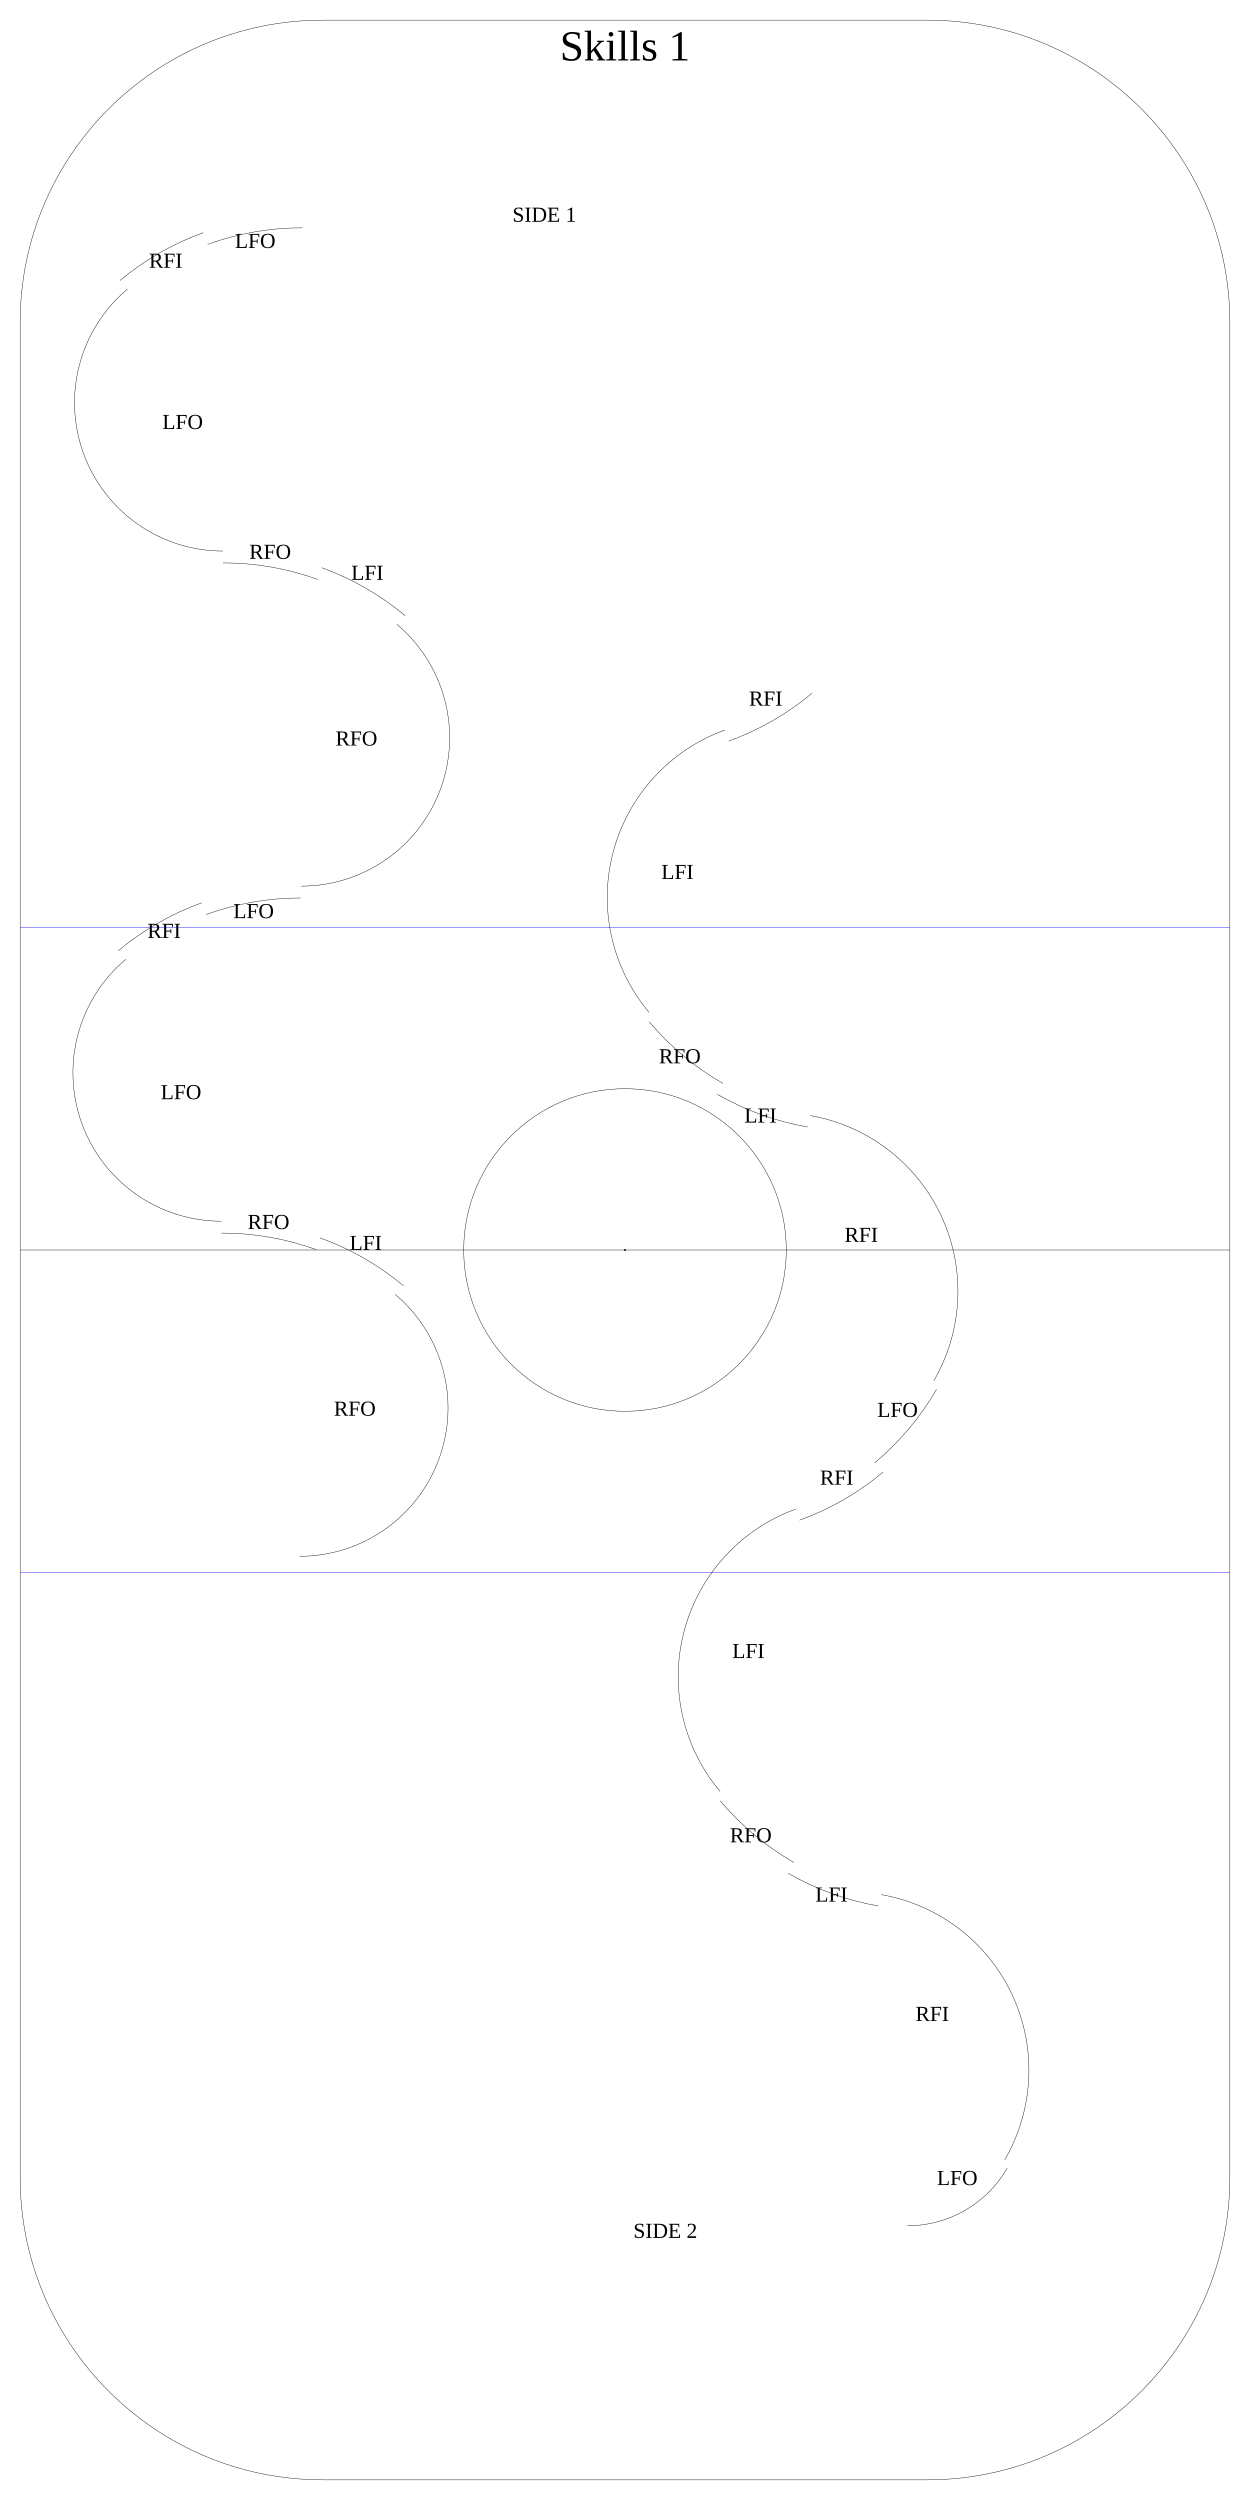
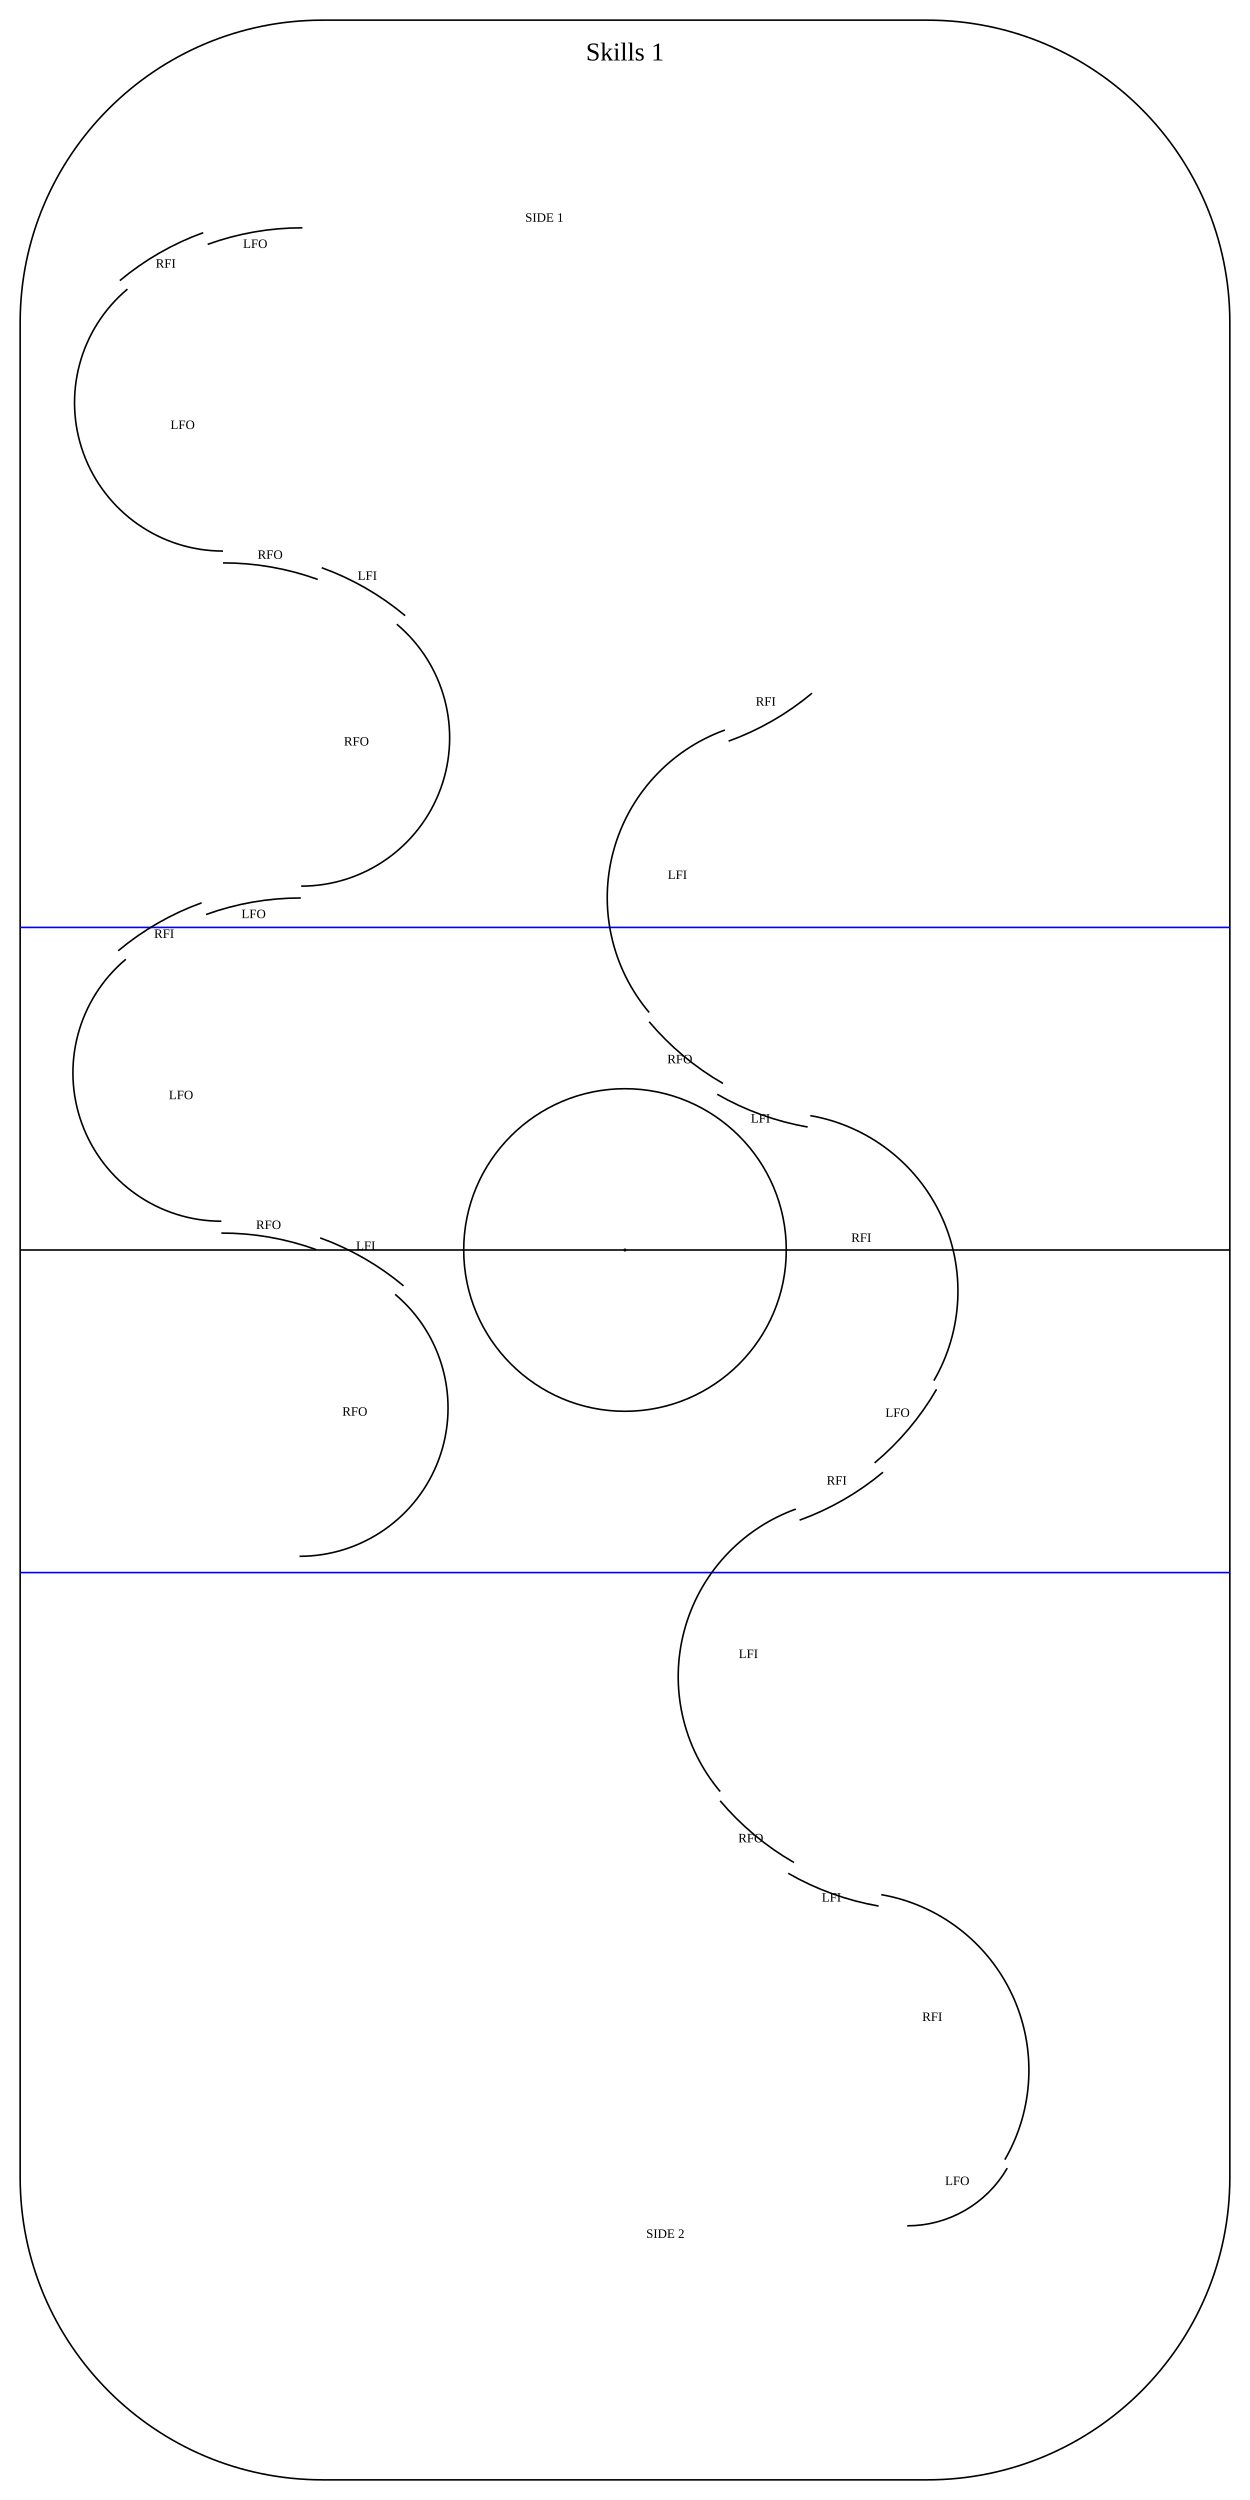
<svg xmlns="http://www.w3.org/2000/svg" xmlns:xlink="http://www.w3.org/1999/xlink" height="6200" viewBox="-50 -50 3100 6200" width="3100">
  <defs>
    <style>
text { text-anchor: middle } path,rect,circle { fill:none; stroke: black; }
</style>
    <g id="Rink[centre-circle=400,mid-lines=800,goal-lines=-1]">
      <clipPath id="clip-rink">
        <rect height="6100" rx="750" ry="750" width="3000" x="0" y="0" />
      </clipPath>
      <rect height="6100" rx="750" ry="750" style="text { text-anchor: middle } path,rect,circle { fill:none; stroke: black; } clip-path:url(#clip-rink)" width="3000" x="0" y="0" />
      <path d="M 0,3050 l 3000,0" />
      <circle cx="1500" cy="3050" r="400" />
      <circle cx="1500" cy="3050" r="2" style="fill: black;" />
      <path d="M 0,2250 l 3000,0" style="stroke: blue;" />
      <path d="M 0,3850 l 3000,0" style="stroke: blue;" />
    </g>
    <g id="Info" />
    <g id="LFO--">
      <path d="M 0,0 a 687,687 0 0 0 41,235" />
    </g>
    <g id="RFI--">
      <path d="M 0,0 a 687,687 0 0 0 41,235" />
    </g>
    <g id="LFO[angle=140,len=900]">
      <path d="M 0,0 a 368,368 0 0 0 650,236" />
    </g>
    <g id="RFO--">
      <path d="M 0,0 a 687,687 0 0 1 -41,235" />
    </g>
    <g id="LFI--">
      <path d="M 0,0 a 687,687 0 0 1 -41,235" />
    </g>
    <g id="RFO[angle=140,len=900]">
      <path d="M 0,0 a 368,368 0 0 1 -650,236" />
    </g>
    <g id="LFO&gt;-">
      <path d="M 0,0 a 286,286 0 0 0 143,248" />
    </g>
    <g id="xf-RFI&gt;&gt;++">
      <path d="M 0,0 a 442,442 0 0 0 594,416" />
    </g>
    <g id="xf-LFI&gt;&gt;++">
      <path d="M 0,0 a 442,442 0 0 1 -594,416" />
    </g>
  </defs>
-   <use id="r_0_c_0_51" transform="translate(0 0) rotate(0)" xlink:href="#Rink[centre-circle=400,mid-lines=800,goal-lines=-1]" />
-   <text style="font-size: 80pt;" x="1500" y="100">
+   <use id="r_0_c_0_51" style="stroke-width:4;" transform="translate(0 0) rotate(0)" xlink:href="#Rink[centre-circle=400,mid-lines=800,goal-lines=-1]" />
+   <text style="font-size: 48pt;" x="1500" y="100">
Skills 1
</text>
-   <text style="font-size:40pt;" x="1300" y="500">
+   <text style="font-size:24pt;" x="1300" y="500">
SIDE 1
</text>
-   <use id="r_6_c_0_5" transform="translate(700 515) rotate(90)" xlink:href="#LFO--" />
-   <text style="font-size:40pt;" x="583" y="565">
+   <use id="r_6_c_0_5" style="stroke-width:4;" transform="translate(700 515) rotate(90)" xlink:href="#LFO--" />
+   <text style="font-size:24pt;" x="583" y="565">
LFO
</text>
-   <use id="r_7_c_0_5" transform="translate(454 527) rotate(70)" xlink:href="#RFI--" />
-   <text style="font-size:40pt;" x="361" y="614">
+   <use id="r_7_c_0_5" style="stroke-width:4;" transform="translate(454 527) rotate(70)" xlink:href="#RFI--" />
+   <text style="font-size:24pt;" x="361" y="614">
RFI
</text>
-   <use id="r_8_c_0_22" transform="translate(266 667) rotate(50)" xlink:href="#LFO[angle=140,len=900]" />
-   <text style="font-size:40pt;" x="403" y="1014">
+   <use id="r_8_c_0_22" style="stroke-width:4;" transform="translate(266 667) rotate(50)" xlink:href="#LFO[angle=140,len=900]" />
+   <text style="font-size:24pt;" x="403" y="1014">
LFO
</text>
-   <use id="r_9_c_0_5" transform="translate(503 1346) rotate(270)" xlink:href="#RFO--" />
-   <text style="font-size:40pt;" x="620" y="1336">
+   <use id="r_9_c_0_5" style="stroke-width:4;" transform="translate(503 1346) rotate(270)" xlink:href="#RFO--" />
+   <text style="font-size:24pt;" x="620" y="1336">
RFO
</text>
-   <use id="r_10_c_0_5" transform="translate(748 1358) rotate(290)" xlink:href="#LFI--" />
-   <text style="font-size:40pt;" x="861" y="1388">
+   <use id="r_10_c_0_5" style="stroke-width:4;" transform="translate(748 1358) rotate(290)" xlink:href="#LFI--" />
+   <text style="font-size:24pt;" x="861" y="1388">
LFI
</text>
-   <use id="r_11_c_0_22" transform="translate(934 1498) rotate(310)" xlink:href="#RFO[angle=140,len=900]" />
-   <text style="font-size:40pt;" x="834" y="1799">
+   <use id="r_11_c_0_22" style="stroke-width:4;" transform="translate(934 1498) rotate(310)" xlink:href="#RFO[angle=140,len=900]" />
+   <text style="font-size:24pt;" x="834" y="1799">
RFO
</text>
-   <use id="r_12_c_0_5" transform="translate(696 2177) rotate(90)" xlink:href="#LFO--" />
-   <text style="font-size:40pt;" x="579" y="2227">
+   <use id="r_12_c_0_5" style="stroke-width:4;" transform="translate(696 2177) rotate(90)" xlink:href="#LFO--" />
+   <text style="font-size:24pt;" x="579" y="2227">
LFO
</text>
-   <use id="r_13_c_0_5" transform="translate(450 2189) rotate(70)" xlink:href="#RFI--" />
-   <text style="font-size:40pt;" x="357" y="2276">
+   <use id="r_13_c_0_5" style="stroke-width:4;" transform="translate(450 2189) rotate(70)" xlink:href="#RFI--" />
+   <text style="font-size:24pt;" x="357" y="2276">
RFI
</text>
-   <use id="r_14_c_0_22" transform="translate(262 2329) rotate(50)" xlink:href="#LFO[angle=140,len=900]" />
-   <text style="font-size:40pt;" x="399" y="2676">
+   <use id="r_14_c_0_22" style="stroke-width:4;" transform="translate(262 2329) rotate(50)" xlink:href="#LFO[angle=140,len=900]" />
+   <text style="font-size:24pt;" x="399" y="2676">
LFO
</text>
-   <use id="r_15_c_0_5" transform="translate(499 3008) rotate(270)" xlink:href="#RFO--" />
-   <text style="font-size:40pt;" x="616" y="2998">
+   <use id="r_15_c_0_5" style="stroke-width:4;" transform="translate(499 3008) rotate(270)" xlink:href="#RFO--" />
+   <text style="font-size:24pt;" x="616" y="2998">
RFO
</text>
-   <use id="r_16_c_0_5" transform="translate(744 3020) rotate(290)" xlink:href="#LFI--" />
-   <text style="font-size:40pt;" x="857" y="3050">
+   <use id="r_16_c_0_5" style="stroke-width:4;" transform="translate(744 3020) rotate(290)" xlink:href="#LFI--" />
+   <text style="font-size:24pt;" x="857" y="3050">
LFI
</text>
-   <use id="r_17_c_0_22" transform="translate(930 3160) rotate(310)" xlink:href="#RFO[angle=140,len=900]" />
-   <text style="font-size:40pt;" x="830" y="3461">
+   <use id="r_17_c_0_22" style="stroke-width:4;" transform="translate(930 3160) rotate(310)" xlink:href="#RFO[angle=140,len=900]" />
+   <text style="font-size:24pt;" x="830" y="3461">
RFO
</text>
-   <text style="font-size:40pt;" x="1600" y="5500">
+   <text style="font-size:24pt;" x="1600" y="5500">
SIDE 2
</text>
-   <use id="r_21_c_0_5" transform="translate(2200 5470) rotate(270)" xlink:href="#LFO&gt;-" />
-   <text style="font-size:40pt;" x="2324" y="5369">
+   <use id="r_21_c_0_5" style="stroke-width:4;" transform="translate(2200 5470) rotate(270)" xlink:href="#LFO&gt;-" />
+   <text style="font-size:24pt;" x="2324" y="5369">
LFO
</text>
-   <use id="r_22_c_0_10" transform="translate(2442 5306) rotate(210)" xlink:href="#xf-RFI&gt;&gt;++" />
-   <text style="font-size:40pt;" x="2262" y="4962">
+   <use id="r_22_c_0_10" style="stroke-width:4;" transform="translate(2442 5306) rotate(210)" xlink:href="#xf-RFI&gt;&gt;++" />
+   <text style="font-size:24pt;" x="2262" y="4962">
RFI
</text>
-   <use id="r_23_c_0_5" transform="translate(2129 4677) rotate(100)" xlink:href="#LFI--" />
-   <text style="font-size:40pt;" x="2012" y="4666">
+   <use id="r_23_c_0_5" style="stroke-width:4;" transform="translate(2129 4677) rotate(100)" xlink:href="#LFI--" />
+   <text style="font-size:24pt;" x="2012" y="4666">
LFI
</text>
-   <use id="r_24_c_0_5" transform="translate(1919 4569) rotate(120)" xlink:href="#RFO--" />
-   <text style="font-size:40pt;" x="1812" y="4519">
+   <use id="r_24_c_0_5" style="stroke-width:4;" transform="translate(1919 4569) rotate(120)" xlink:href="#RFO--" />
+   <text style="font-size:24pt;" x="1812" y="4519">
RFO
</text>
-   <use id="r_25_c_0_10" transform="translate(1736 4393) rotate(140)" xlink:href="#xf-LFI&gt;&gt;++" />
-   <text style="font-size:40pt;" x="1806" y="4062">
+   <use id="r_25_c_0_10" style="stroke-width:4;" transform="translate(1736 4393) rotate(140)" xlink:href="#xf-LFI&gt;&gt;++" />
+   <text style="font-size:24pt;" x="1806" y="4062">
LFI
</text>
-   <use id="r_26_c_0_5" transform="translate(1933 3720) rotate(250)" xlink:href="#RFI--" />
-   <text style="font-size:40pt;" x="2025" y="3632">
+   <use id="r_26_c_0_5" style="stroke-width:4;" transform="translate(1933 3720) rotate(250)" xlink:href="#RFI--" />
+   <text style="font-size:24pt;" x="2025" y="3632">
RFI
</text>
-   <use id="r_27_c_0_5" transform="translate(2119 3578) rotate(230)" xlink:href="#LFO--" />
-   <text style="font-size:40pt;" x="2176" y="3464">
+   <use id="r_27_c_0_5" style="stroke-width:4;" transform="translate(2119 3578) rotate(230)" xlink:href="#LFO--" />
+   <text style="font-size:24pt;" x="2176" y="3464">
LFO
</text>
-   <use id="r_28_c_0_10" transform="translate(2266 3374) rotate(210)" xlink:href="#xf-RFI&gt;&gt;++" />
-   <text style="font-size:40pt;" x="2086" y="3030">
+   <use id="r_28_c_0_10" style="stroke-width:4;" transform="translate(2266 3374) rotate(210)" xlink:href="#xf-RFI&gt;&gt;++" />
+   <text style="font-size:24pt;" x="2086" y="3030">
RFI
</text>
-   <use id="r_29_c_0_5" transform="translate(1953 2745) rotate(100)" xlink:href="#LFI--" />
-   <text style="font-size:40pt;" x="1836" y="2734">
+   <use id="r_29_c_0_5" style="stroke-width:4;" transform="translate(1953 2745) rotate(100)" xlink:href="#LFI--" />
+   <text style="font-size:24pt;" x="1836" y="2734">
LFI
</text>
-   <use id="r_30_c_0_5" transform="translate(1743 2637) rotate(120)" xlink:href="#RFO--" />
-   <text style="font-size:40pt;" x="1636" y="2587">
+   <use id="r_30_c_0_5" style="stroke-width:4;" transform="translate(1743 2637) rotate(120)" xlink:href="#RFO--" />
+   <text style="font-size:24pt;" x="1636" y="2587">
RFO
</text>
-   <use id="r_31_c_0_10" transform="translate(1560 2461) rotate(140)" xlink:href="#xf-LFI&gt;&gt;++" />
-   <text style="font-size:40pt;" x="1630" y="2130">
+   <use id="r_31_c_0_10" style="stroke-width:4;" transform="translate(1560 2461) rotate(140)" xlink:href="#xf-LFI&gt;&gt;++" />
+   <text style="font-size:24pt;" x="1630" y="2130">
LFI
</text>
-   <use id="r_32_c_0_5" transform="translate(1757 1788) rotate(250)" xlink:href="#RFI--" />
-   <text style="font-size:40pt;" x="1849" y="1700">
+   <use id="r_32_c_0_5" style="stroke-width:4;" transform="translate(1757 1788) rotate(250)" xlink:href="#RFI--" />
+   <text style="font-size:24pt;" x="1849" y="1700">
RFI
</text>
</svg>
